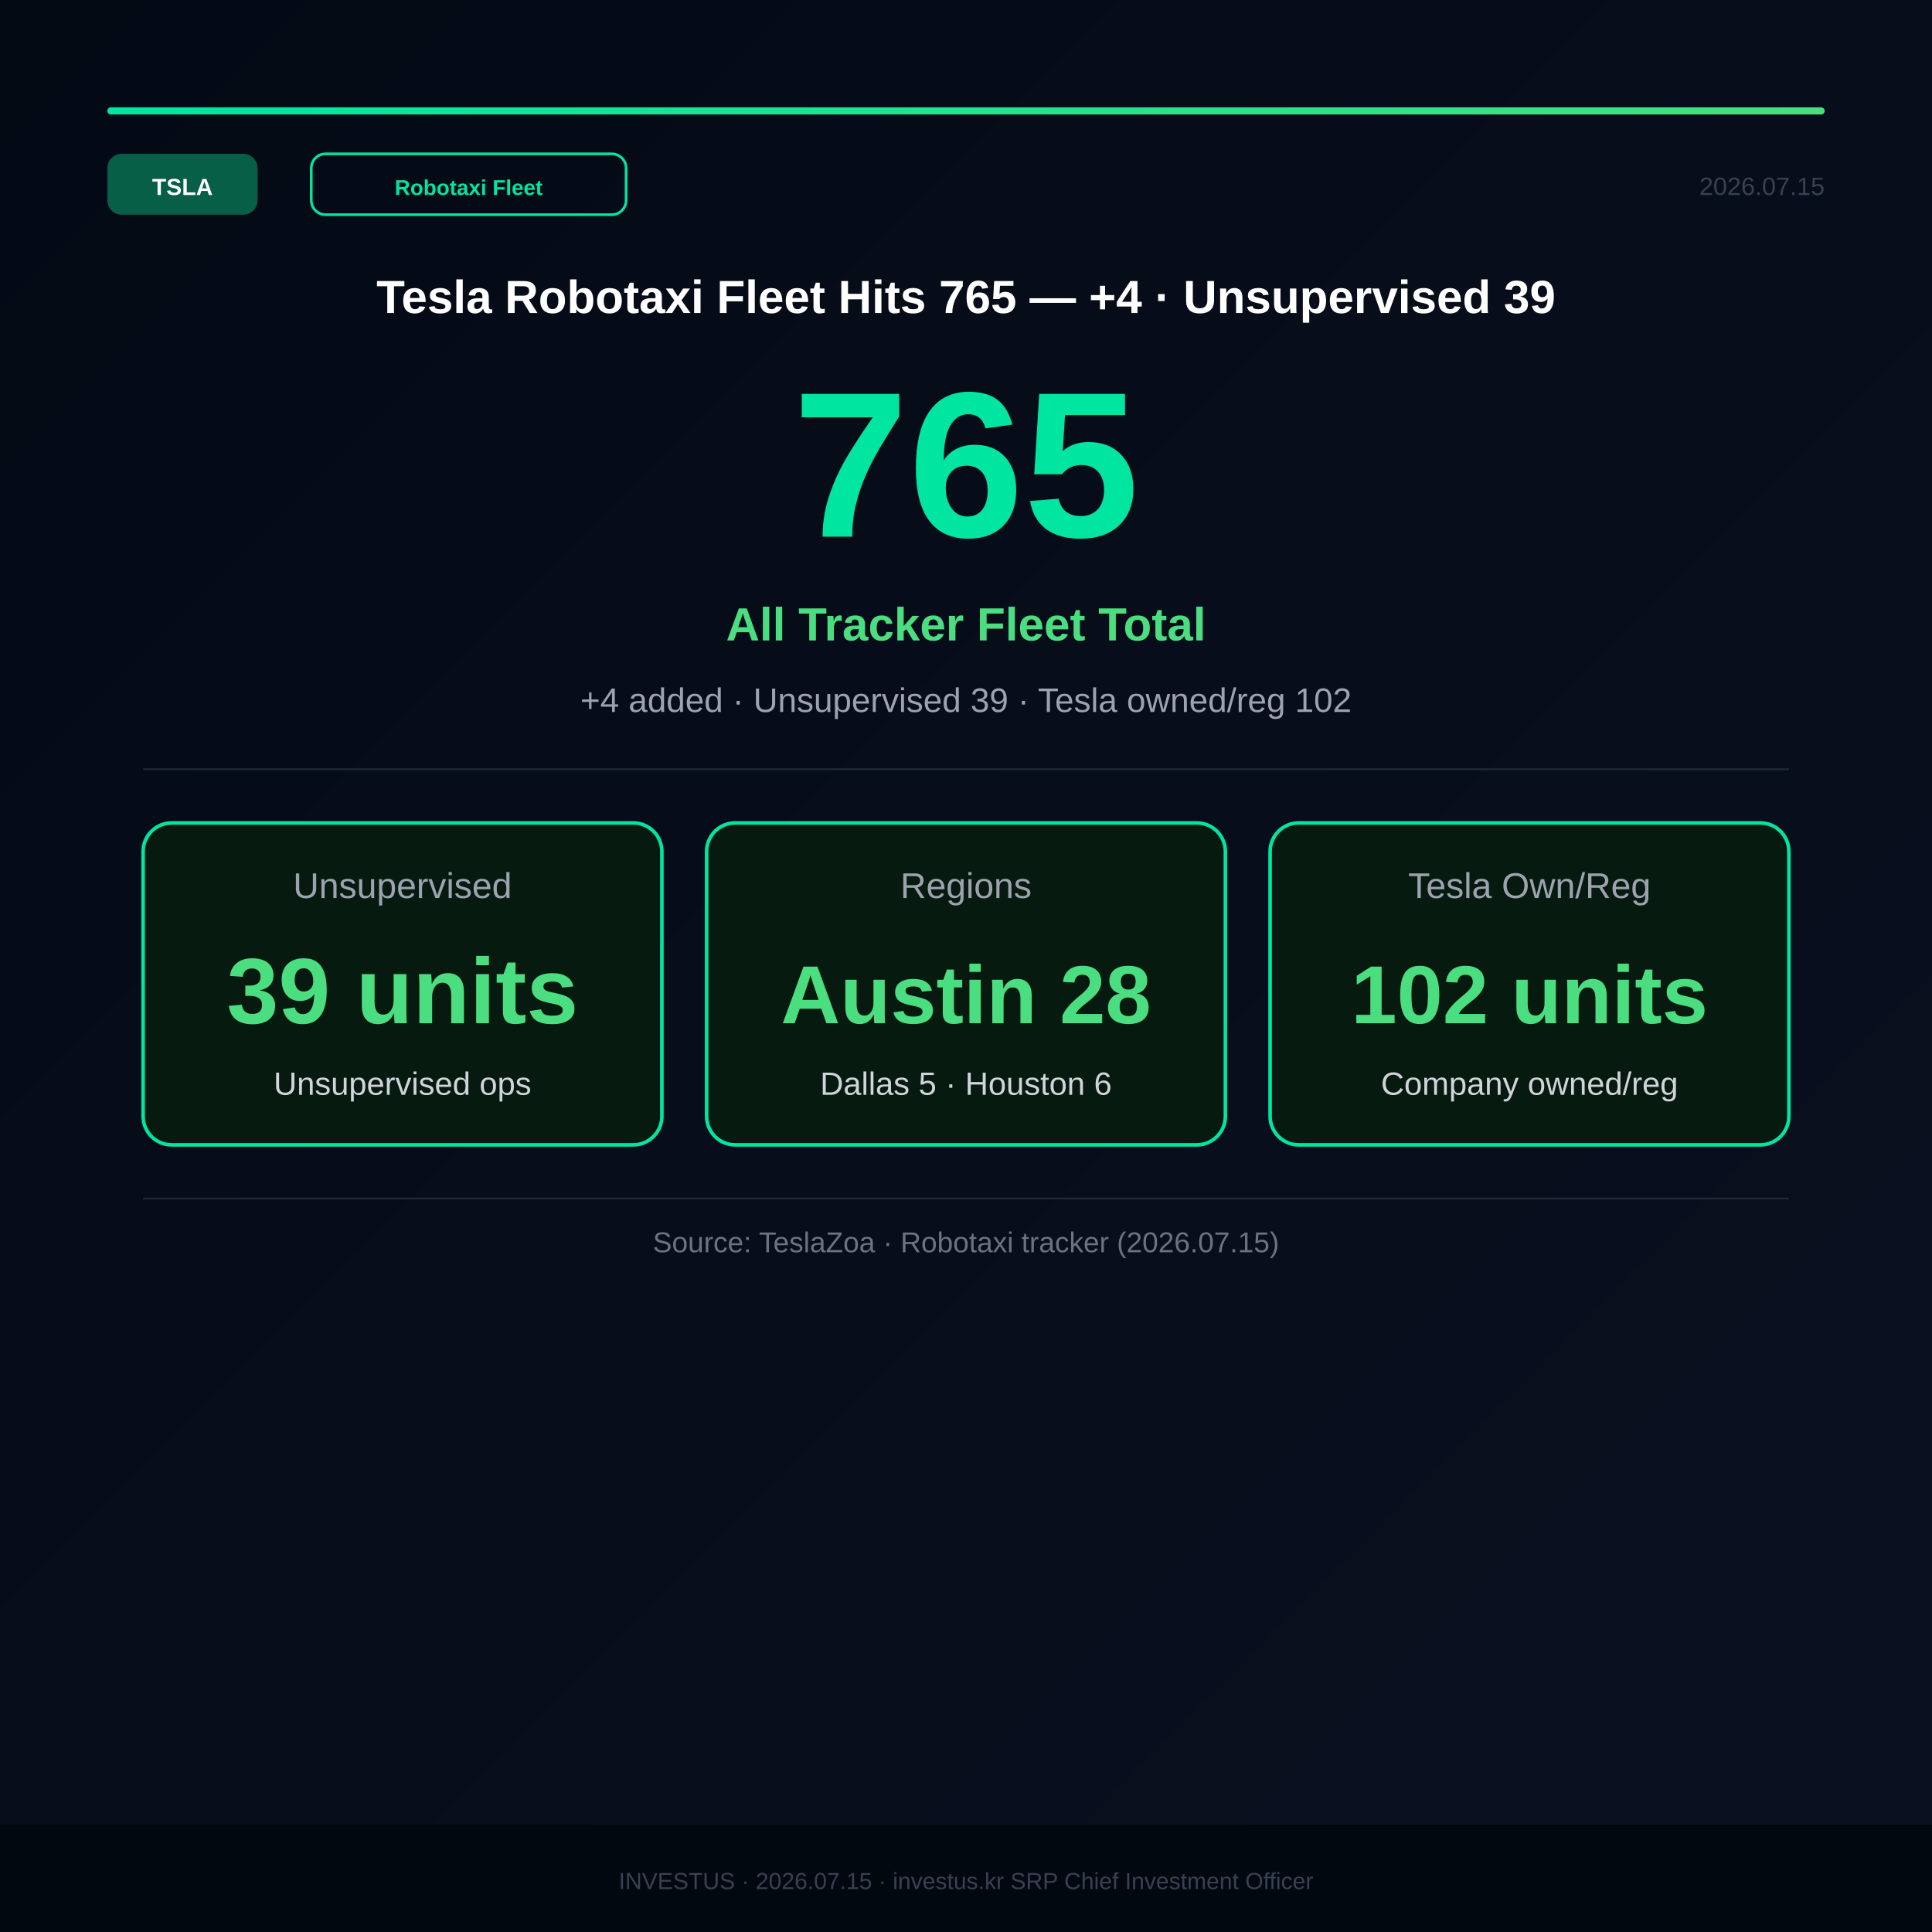
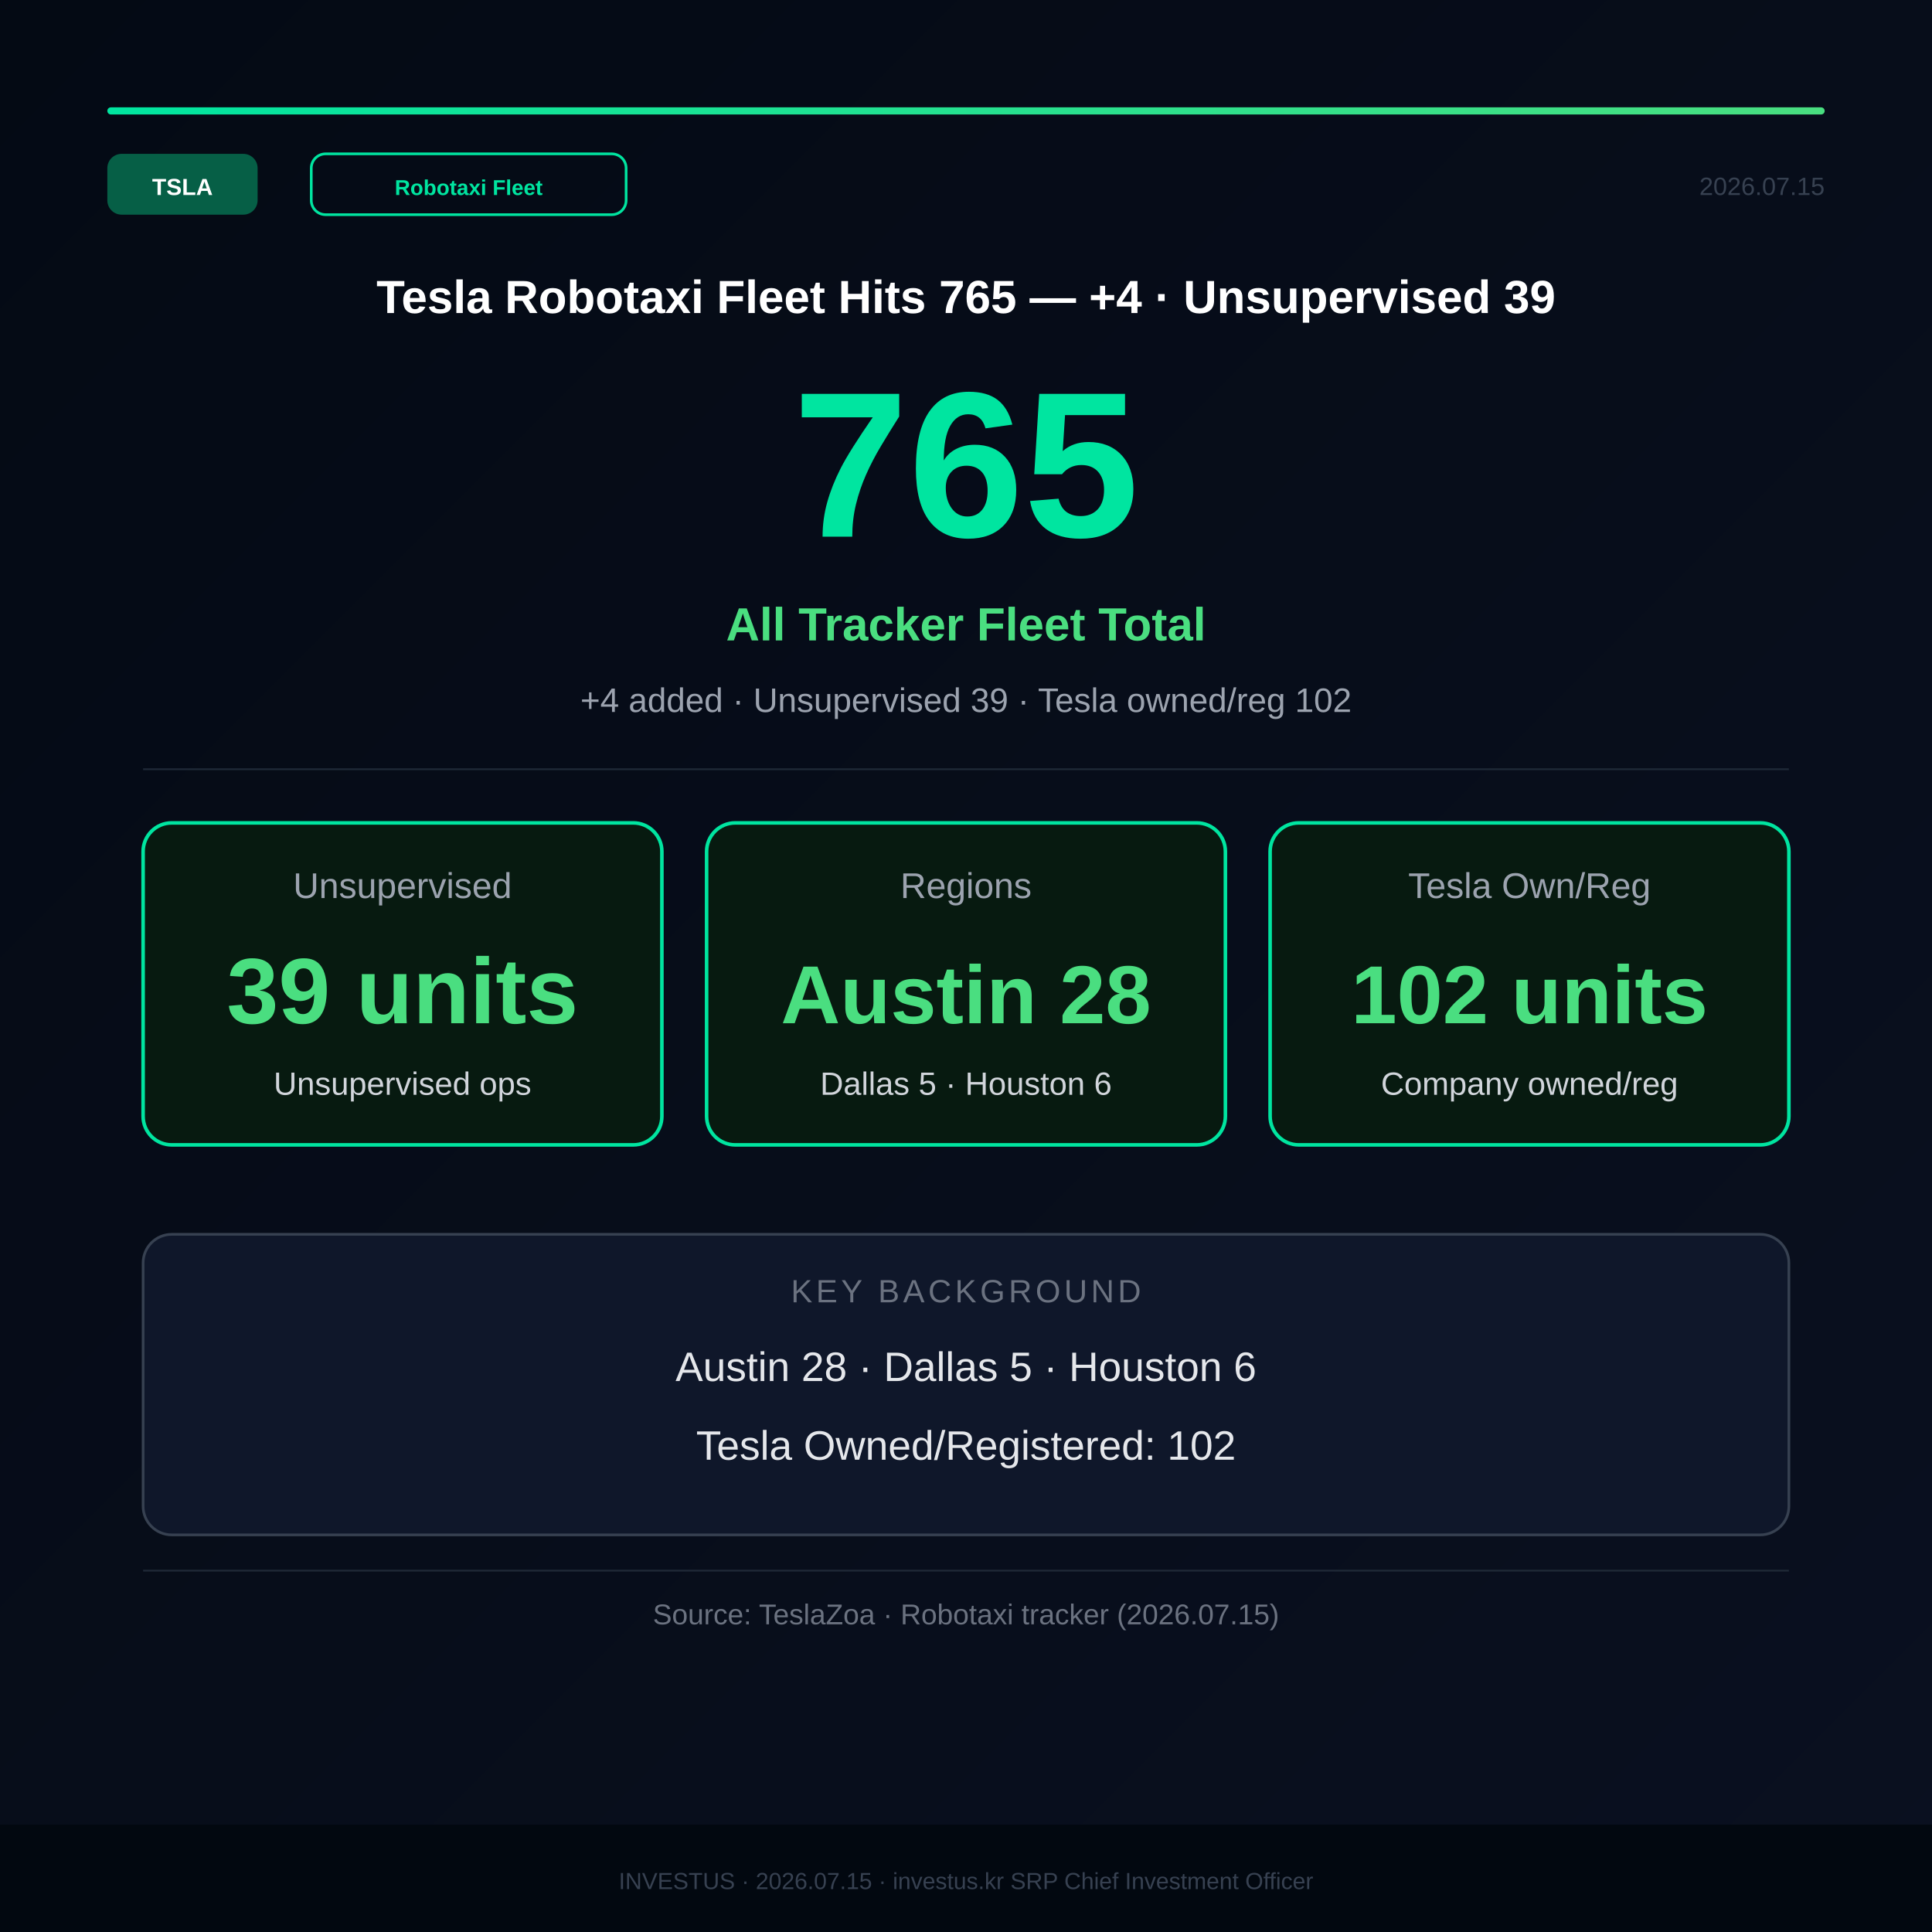
<svg xmlns="http://www.w3.org/2000/svg" viewBox="0 0 1080 1080" width="1080" height="1080">
  <defs>
    <linearGradient id="bg" x1="0%" y1="0%" x2="100%" y2="100%">
      <stop offset="0%" style="stop-color:#040a14" />
      <stop offset="100%" style="stop-color:#0a1020" />
    </linearGradient>
    <linearGradient id="grad" x1="0%" y1="0%" x2="100%" y2="0%">
      <stop offset="0%" style="stop-color:#00e5a0" />
      <stop offset="100%" style="stop-color:#4ade80" />
    </linearGradient>
  </defs>
  <rect width="1080" height="1080" fill="url(#bg)" />
  <rect x="60" y="60" width="960" height="4" fill="url(#grad)" rx="2" />
  <rect x="60" y="86" width="84" height="34" rx="8" fill="#065f46" />
  <text x="102.0" y="109" font-family="Arial Black, Arial" font-weight="900" font-size="13" fill="#ffffff" text-anchor="middle">TSLA</text>
  <rect x="174" y="86" width="176" height="34" rx="8" fill="none" stroke="#00e5a0" stroke-width="1.5" />
  <text x="262.0" y="109" font-family="Arial, sans-serif" font-weight="700" font-size="12" fill="#00e5a0" text-anchor="middle">Robotaxi Fleet</text>
  <text x="1020" y="109" font-family="Arial, sans-serif" font-size="14" fill="#374151" text-anchor="end">2026.07.15</text>
  <text x="540" y="175" font-family="Arial Black, Arial" font-weight="900" font-size="26" fill="#ffffff" text-anchor="middle">Tesla Robotaxi Fleet Hits 765 — +4 · Unsupervised 39</text>
  <text x="540" y="300" font-family="Arial Black, Arial" font-weight="900" font-size="116" fill="#00e5a0" text-anchor="middle">765</text>
  <text x="540" y="358" font-family="Arial Black, Arial" font-weight="900" font-size="26" fill="#4ade80" text-anchor="middle">All Tracker Fleet Total</text>
  <text x="540" y="398" font-family="Arial, sans-serif" font-size="19" fill="#9ca3af" text-anchor="middle">+4 added · Unsupervised 39 · Tesla owned/reg 102</text>
  <line x1="80" y1="430" x2="1000" y2="430" stroke="#1f2937" stroke-width="1" />
  <rect x="80" y="460" width="290" height="180" rx="16" fill="#071a10" stroke="#00e5a0" stroke-width="2" />
  <text x="225.0" y="502" font-family="Arial, sans-serif" font-size="20" fill="#9ca3af" text-anchor="middle">Unsupervised</text>
  <text x="225.0" y="572" font-family="Arial Black, Arial" font-weight="900" font-size="52" fill="#4ade80" text-anchor="middle">39 units</text>
  <text x="225.0" y="612" font-family="Arial, sans-serif" font-size="18" fill="#d1d5db" text-anchor="middle">Unsupervised ops</text>
  <rect x="395" y="460" width="290" height="180" rx="16" fill="#071a10" stroke="#00e5a0" stroke-width="2" />
  <text x="540.0" y="502" font-family="Arial, sans-serif" font-size="20" fill="#9ca3af" text-anchor="middle">Regions</text>
  <text x="540.0" y="572" font-family="Arial Black, Arial" font-weight="900" font-size="46" fill="#4ade80" text-anchor="middle">Austin 28</text>
  <text x="540.0" y="612" font-family="Arial, sans-serif" font-size="18" fill="#d1d5db" text-anchor="middle">Dallas 5 · Houston 6</text>
  <rect x="710" y="460" width="290" height="180" rx="16" fill="#071a10" stroke="#00e5a0" stroke-width="2" />
  <text x="855.0" y="502" font-family="Arial, sans-serif" font-size="20" fill="#9ca3af" text-anchor="middle">Tesla Own/Reg</text>
  <text x="855.0" y="572" font-family="Arial Black, Arial" font-weight="900" font-size="46" fill="#4ade80" text-anchor="middle">102 units</text>
  <text x="855.0" y="612" font-family="Arial, sans-serif" font-size="18" fill="#d1d5db" text-anchor="middle">Company owned/reg</text>
-   <line x1="80" y1="670" x2="1000" y2="670" stroke="#1f2937" stroke-width="1" />
-   <text x="540" y="700" font-family="Arial, sans-serif" font-size="16" fill="#6b7280" text-anchor="middle">Source: TeslaZoa · Robotaxi tracker (2026.07.15)</text>
+   <rect x="80" y="690" width="920" height="168" rx="16" fill="#0f172a" stroke="#374151" stroke-width="1.5" />
+   <text x="540" y="728" font-family="Arial, sans-serif" font-size="18" fill="#6b7280" text-anchor="middle" letter-spacing="2">KEY BACKGROUND</text>
+   <text x="540" y="772" font-family="Arial, sans-serif" font-size="23" fill="#e5e7eb" text-anchor="middle">Austin 28 · Dallas 5 · Houston 6</text>
+   <text x="540" y="816" font-family="Arial, sans-serif" font-size="23" fill="#e5e7eb" text-anchor="middle">Tesla Owned/Registered: 102</text>
+   <line x1="80" y1="878" x2="1000" y2="878" stroke="#1f2937" stroke-width="1" />
+   <text x="540" y="908" font-family="Arial, sans-serif" font-size="16" fill="#6b7280" text-anchor="middle">Source: TeslaZoa · Robotaxi tracker (2026.07.15)</text>
  <rect x="0" y="1020" width="1080" height="60" fill="#020810" />
  <text x="540" y="1056" font-family="Arial, sans-serif" font-size="13" fill="#374151" text-anchor="middle">INVESTUS · 2026.07.15 · investus.kr SRP Chief Investment Officer</text>
</svg>
